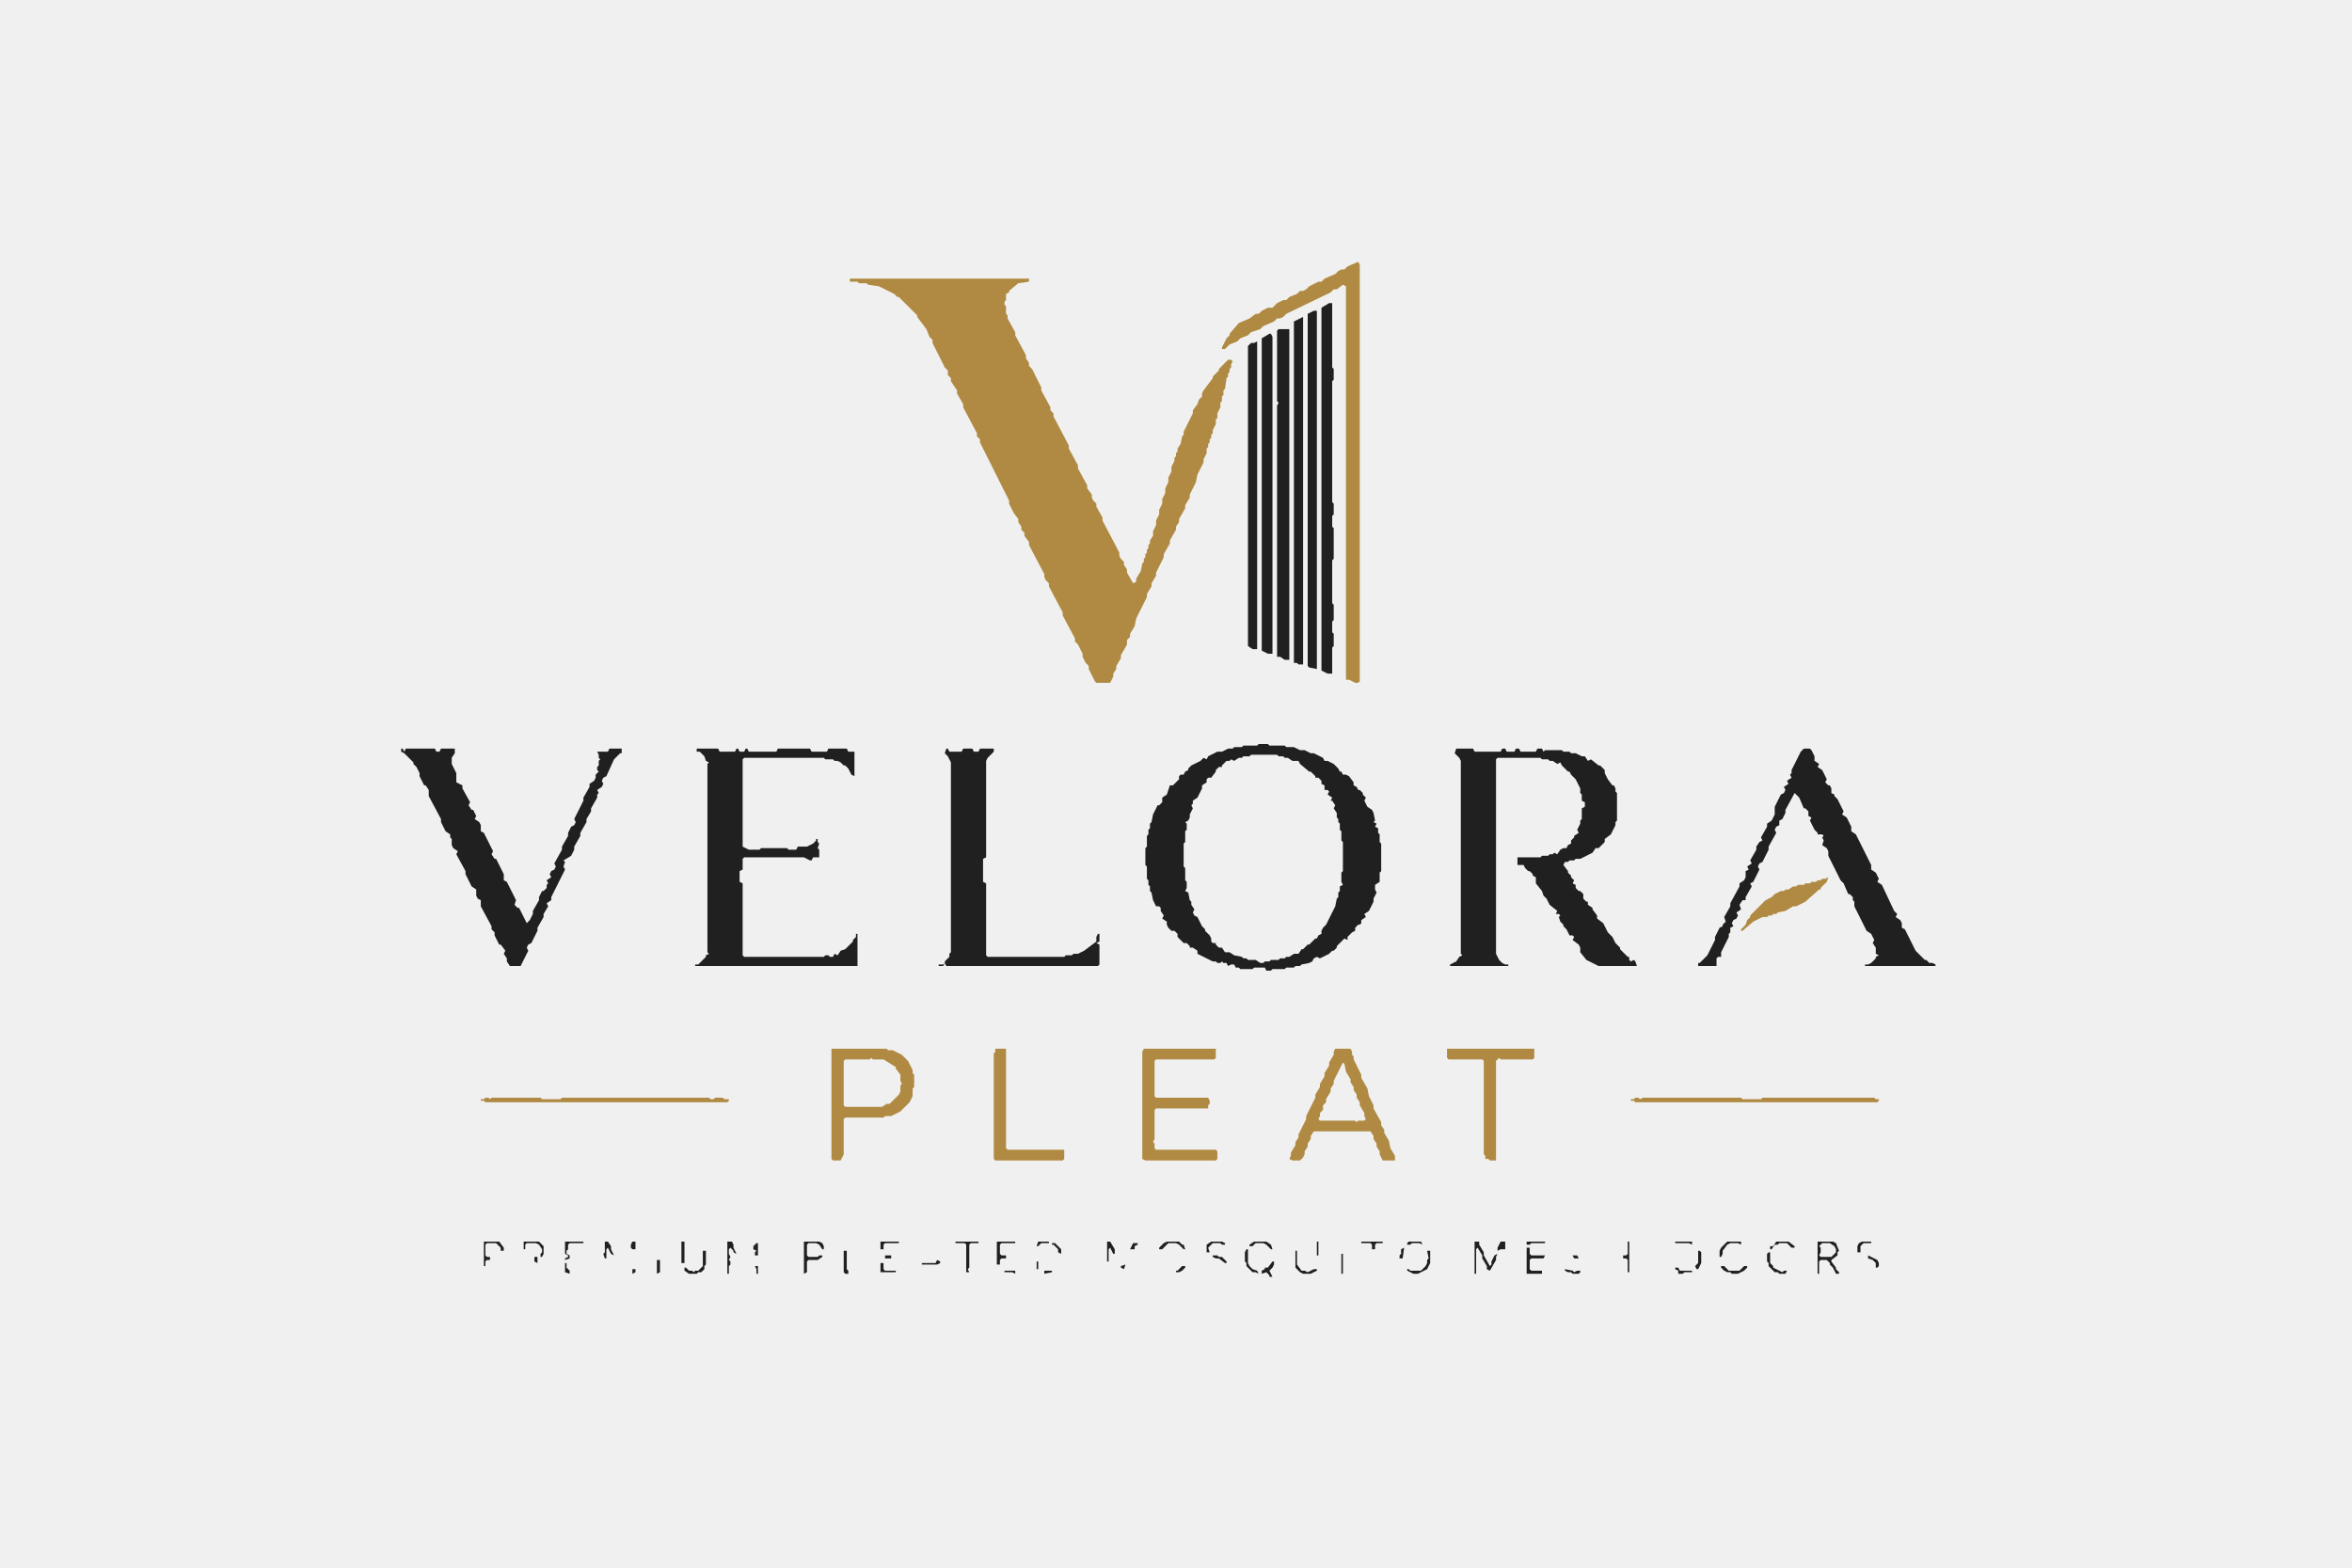
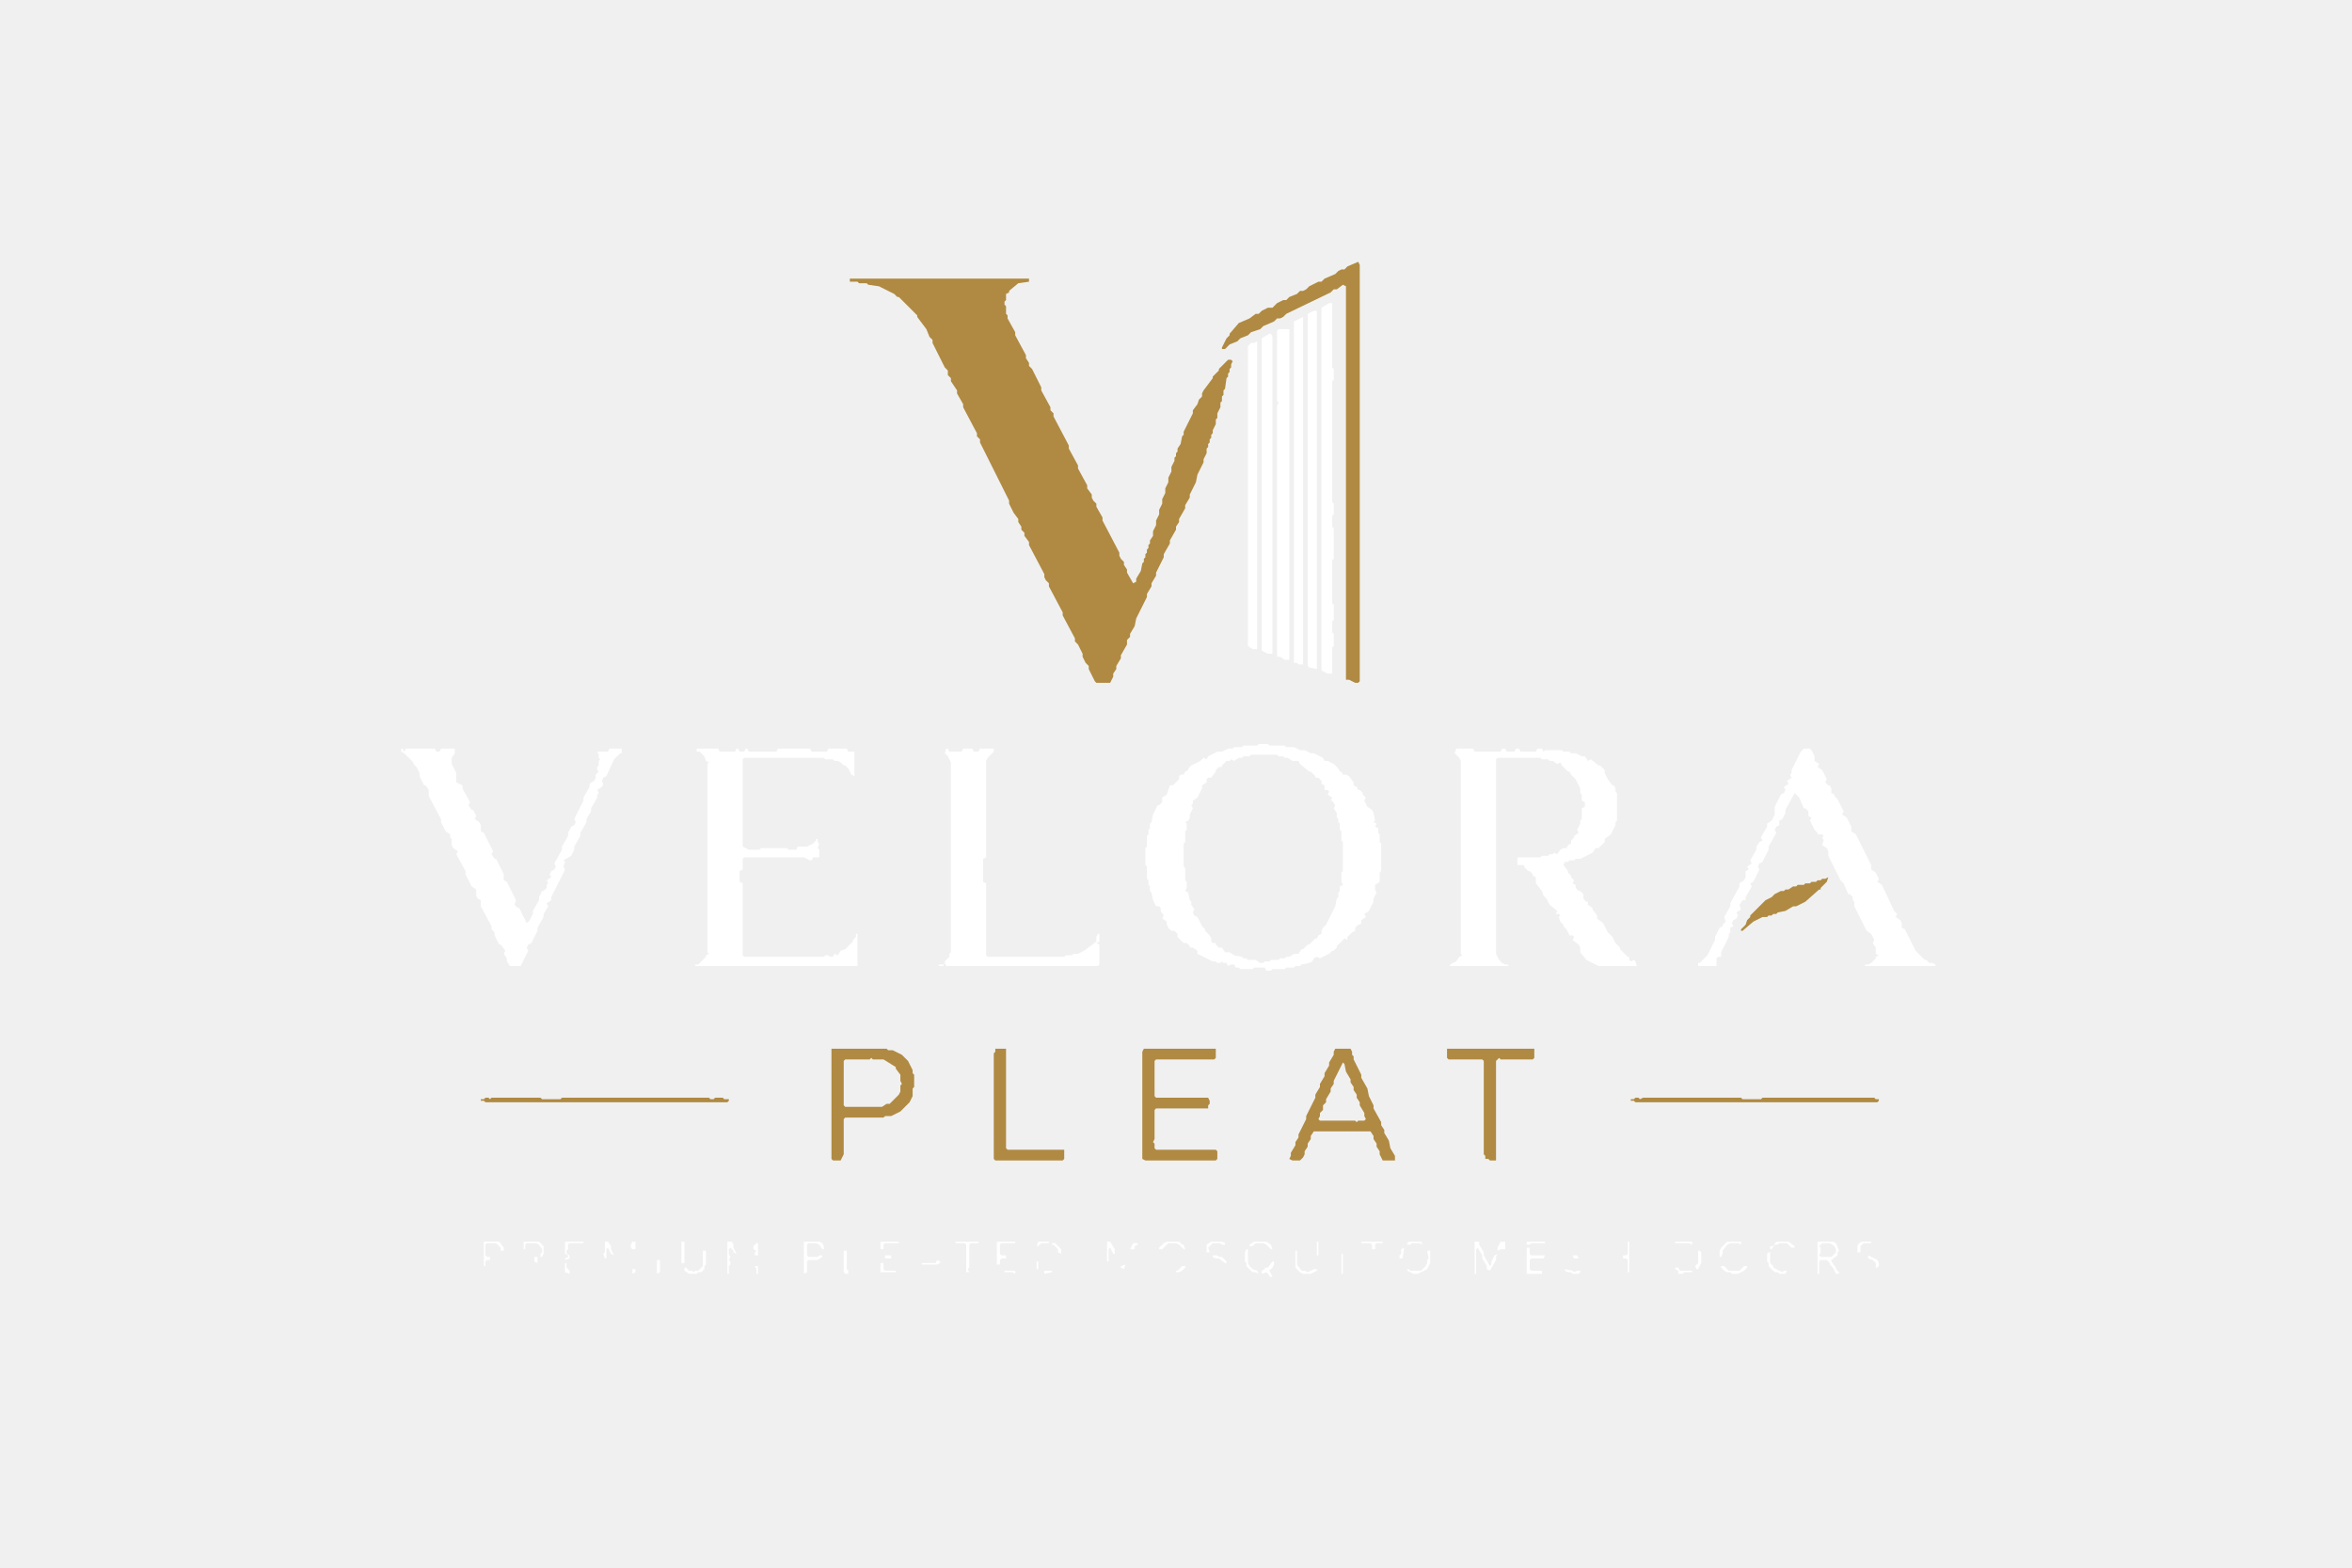
<svg xmlns="http://www.w3.org/2000/svg" viewBox="0 0 1536 1024" role="img" aria-label="Velora Pleat logo">
  <g fill="#b08a42" fill-rule="evenodd">
    <path d="M1065,718 L1065,719 L1067,719 L1068,720 L1226,720 L1227,719 L1227,718 L1225,718 L1224,717 L1151,717 L1150,718 L1138,718 L1137,717 L1073,717 L1071,718 L1070,717 L1068,717 L1067,718 Z M314,718 L314,719 L316,719 L317,720 L475,720 L476,719 L476,718 L473,718 L472,717 L467,717 L466,718 L464,718 L463,717 L367,717 L366,718 L354,718 L353,717 L321,717 L320,718 L319,717 L317,717 L316,718 Z M945,685 L945,691 L946,692 L968,692 L969,693 L969,754 L970,755 L970,757 L972,757 L973,758 L977,758 L977,693 L979,691 L980,692 L1001,692 L1002,691 L1002,685 Z M872,685 L871,687 L871,689 L868,694 L868,696 L865,701 L865,703 L862,708 L862,710 L859,715 L859,717 L853,729 L853,731 L848,741 L848,743 L846,746 L846,748 L843,753 L843,755 L842,757 L844,758 L849,758 L851,756 L852,754 L852,752 L854,749 L854,747 L856,744 L856,742 L858,739 L895,739 L897,742 L897,744 L899,747 L899,749 L901,752 L901,754 L903,758 L911,758 L911,755 L908,750 L907,745 L904,740 L904,738 L902,735 L902,733 L897,724 L897,722 L894,716 L893,711 L889,704 L889,702 L884,692 L884,690 L883,689 L883,687 L882,685 Z M877,694 L878,695 L879,700 L882,705 L882,707 L884,710 L884,712 L886,715 L886,717 L888,720 L888,722 L891,727 L891,729 L892,731 L891,732 L887,732 L886,733 L885,732 L862,732 L861,731 L862,729 L862,727 L864,725 L864,722 L866,720 L866,718 L869,713 L869,711 L871,708 L871,706 Z M747,685 L746,687 L746,757 L748,758 L794,758 L795,757 L795,752 L794,751 L755,751 L754,750 L754,747 L753,746 L754,744 L754,725 L755,724 L789,724 L789,722 L790,721 L790,719 L789,717 L755,717 L754,716 L754,693 L755,692 L793,692 L794,691 L794,685 Z M650,685 L650,687 L649,688 L649,757 L650,758 L694,758 L695,757 L695,751 L658,751 L657,750 L657,685 Z M589,689 L583,686 L580,686 L579,685 L543,685 L543,757 L544,758 L549,758 L551,754 L551,731 L552,730 L577,730 L578,729 L582,729 L588,726 L594,720 L596,716 L596,711 L597,710 L597,702 L596,701 L596,699 L593,693 Z M585,697 L585,698 L588,702 L588,706 L589,708 L588,709 L588,713 L587,715 L581,721 L579,721 L576,723 L552,723 L551,722 L551,693 L552,692 L568,692 L569,691 L570,692 L577,692 Z M1194,573 L1192,574 L1190,574 L1189,575 L1187,575 L1186,576 L1183,576 L1182,577 L1179,577 L1178,578 L1174,578 L1173,579 L1171,579 L1168,581 L1166,581 L1165,582 L1163,582 L1159,584 L1157,586 L1153,588 L1143,598 L1143,599 L1141,601 L1140,604 L1137,607 L1137,608 L1138,608 L1145,602 L1151,599 L1154,599 L1155,598 L1157,598 L1158,597 L1160,597 L1161,596 L1166,595 L1171,592 L1173,592 L1179,589 L1188,581 L1189,581 L1189,580 L1193,576 Z M555,182 L555,184 L560,184 L561,185 L566,185 L567,186 L574,187 L584,192 L586,194 L587,194 L599,206 L599,207 L605,215 L607,220 L609,222 L609,224 L617,240 L619,242 L619,245 L621,247 L621,249 L625,255 L625,257 L629,264 L629,266 L638,283 L638,285 L640,287 L640,289 L659,327 L659,329 L662,335 L665,339 L665,341 L667,344 L667,346 L669,348 L669,350 L672,354 L672,356 L682,375 L682,377 L683,379 L685,381 L685,383 L694,400 L694,402 L702,417 L702,419 L704,421 L707,427 L707,429 L709,433 L711,435 L711,437 L715,445 L716,446 L725,446 L727,442 L727,440 L729,437 L729,435 L732,430 L732,428 L736,421 L736,418 L738,416 L738,414 L741,409 L742,404 L749,390 L749,388 L752,383 L752,381 L755,376 L755,374 L760,364 L760,362 L764,355 L764,353 L768,346 L768,344 L770,341 L770,339 L774,332 L774,330 L777,325 L777,323 L781,315 L782,310 L786,302 L786,300 L788,296 L788,293 L789,292 L789,290 L790,289 L790,287 L791,286 L791,284 L792,283 L792,281 L794,277 L794,274 L795,273 L795,270 L797,266 L797,263 L798,262 L798,259 L799,258 L799,255 L800,254 L801,247 L802,246 L802,244 L803,243 L803,241 L804,240 L804,238 L805,236 L804,235 L802,235 L796,241 L796,242 L792,246 L792,247 L786,255 L785,257 L785,259 L783,261 L782,264 L779,268 L779,270 L773,282 L773,284 L772,285 L771,290 L769,293 L769,295 L768,296 L768,298 L767,299 L767,301 L765,305 L765,308 L763,312 L763,315 L761,319 L761,322 L759,326 L759,329 L757,333 L757,336 L755,340 L755,343 L753,347 L753,350 L751,353 L751,355 L750,356 L750,358 L749,359 L749,361 L748,362 L748,364 L747,365 L747,367 L746,368 L745,373 L742,378 L742,380 L740,381 L736,374 L736,372 L734,369 L734,367 L732,365 L731,363 L731,361 L720,340 L720,338 L716,331 L716,329 L714,327 L713,325 L713,323 L710,319 L710,317 L704,306 L704,304 L698,293 L698,291 L688,272 L688,270 L686,268 L686,266 L680,255 L680,253 L674,241 L672,239 L672,237 L670,234 L670,232 L663,219 L663,217 L658,208 L658,206 L657,205 L657,200 L656,199 L656,197 L657,196 L657,192 L659,191 L659,190 L665,185 L672,184 L672,182 Z M887,171 L880,174 L878,176 L876,176 L874,177 L872,179 L865,182 L863,184 L861,184 L855,187 L853,189 L851,190 L849,190 L847,192 L842,194 L840,196 L838,196 L834,198 L831,201 L828,201 L824,203 L822,205 L820,205 L816,208 L809,211 L803,218 L803,219 L801,221 L798,227 L798,228 L800,228 L803,225 L808,223 L810,221 L815,219 L817,217 L823,215 L825,213 L832,210 L834,208 L836,208 L838,207 L840,205 L869,191 L871,189 L873,189 L877,186 L879,187 L879,444 L881,444 L885,446 L887,446 L888,445 L888,173 Z" />
  </g>
-   <g fill="#202020" fill-rule="evenodd">
+   <g fill="#FFFFFF" fill-rule="evenodd">
    <path d="M682,830 L682,832 L687,831 L687,830 Z M656,830 L656,831 L661,831 L663,832 L663,830 Z M1022,829 L1022,830 L1024,831 L1026,831 L1027,832 L1031,832 L1032,831 L1032,830 L1030,830 L1028,831 L1027,830 Z M415,829 L413,829 L413,832 L415,831 Z M1094,828 L1094,829 L1096,830 L1096,832 L1099,832 L1100,831 L1105,831 L1105,830 L1097,830 L1096,828 Z M1124,827 L1124,828 L1126,830 L1128,831 L1130,831 L1131,832 L1135,832 L1139,830 L1141,828 L1141,827 L1139,827 L1136,830 L1129,830 L1126,827 Z M774,827 L772,827 L769,830 L768,830 L768,831 L770,831 L772,830 L774,828 Z M493,827 L494,829 L494,832 L495,832 L495,827 Z M735,826 L732,827 L732,828 L734,829 Z M575,825 L575,831 L585,831 L585,830 L578,830 L577,829 L577,825 Z M369,825 L369,831 L372,832 L372,830 L370,828 L370,825 Z M832,824 L831,824 L828,828 L826,828 L826,829 L824,830 L824,832 L827,831 L829,833 L829,834 L831,834 L829,830 L831,828 L832,826 Z M677,824 L677,829 L678,829 L678,824 Z M614,824 L612,823 L611,825 L602,825 L602,826 L612,826 L614,825 Z M431,823 L429,823 L429,832 L431,831 Z M349,821 L349,824 L351,825 L351,821 Z M1220,820 L1220,822 L1223,823 L1225,825 L1225,828 L1226,828 L1227,827 L1227,825 L1226,823 Z M1027,820 L1028,822 L1031,822 L1030,820 Z M792,820 L792,821 L794,822 L796,822 L800,825 L801,825 L801,824 L798,821 L796,821 L795,820 Z M578,820 L578,822 L582,822 L582,820 Z M876,819 L876,832 L877,832 L877,819 Z M1155,818 L1154,819 L1154,824 L1155,825 L1155,827 L1159,831 L1161,831 L1162,832 L1166,832 L1167,830 L1165,830 L1164,831 L1158,828 L1158,827 L1156,825 L1156,818 Z M1110,817 L1109,817 L1109,825 L1107,827 L1108,829 L1109,829 L1111,825 L1111,818 Z M934,817 L932,817 L933,822 L932,823 L932,825 L931,827 L928,830 L921,830 L920,829 L919,829 L919,830 L923,832 L926,832 L932,829 L934,825 Z M846,817 L846,828 L849,831 L851,832 L856,832 L860,830 L860,829 L858,829 L854,831 L852,830 L850,830 L847,826 L847,817 Z M551,817 L551,831 L552,832 L554,832 L554,830 L553,829 L553,817 Z M461,817 L459,817 L459,827 L456,830 L454,830 L453,831 L452,830 L450,830 L448,828 L447,828 L447,830 L450,832 L455,832 L456,831 L458,831 L460,829 L460,827 L461,826 Z M814,816 L813,818 L813,824 L814,825 L814,827 L818,831 L820,831 L822,832 L821,830 L818,829 L816,827 L815,825 L815,816 Z M997,815 L997,832 L1007,832 L1007,830 L1000,830 L999,829 L999,823 L1000,822 L1008,822 L1009,820 L1000,820 L999,819 L999,815 Z M917,815 L915,816 L915,819 L914,820 L914,822 L916,822 Z M743,812 L740,812 L738,816 L741,816 L741,814 L743,813 Z M687,812 L687,813 L688,813 L691,816 L691,818 L693,819 L693,816 L689,812 Z M495,812 L494,812 L492,814 L492,816 L494,817 L493,818 L493,820 L495,820 Z M1222,811 L1216,811 L1214,812 L1213,814 L1213,818 L1215,818 L1215,814 L1217,812 L1222,812 Z M1187,811 L1187,832 L1188,832 L1188,824 L1189,823 L1193,823 L1195,825 L1195,826 L1197,828 L1199,832 L1201,832 L1201,831 L1199,829 L1199,828 L1196,824 L1196,823 L1200,820 L1200,818 L1201,817 L1199,812 L1197,811 Z M1188,814 L1190,812 L1195,812 L1198,814 L1199,816 L1199,818 L1196,821 L1189,821 L1188,820 L1189,818 L1189,815 Z M1156,814 L1156,816 L1157,816 L1159,813 L1161,813 L1162,812 L1167,812 L1170,815 L1172,815 L1172,814 L1168,811 L1160,811 L1158,814 Z M1137,811 L1128,811 L1124,815 L1123,817 L1123,821 L1124,821 L1125,819 L1125,817 L1128,813 L1130,812 L1135,812 L1137,813 Z M1094,811 L1094,812 L1103,812 L1105,813 L1105,811 Z M1063,811 L1063,819 L1062,820 L1060,820 L1060,822 L1062,822 L1063,823 L1063,831 L1064,831 L1064,811 Z M997,811 L997,813 L999,813 L1000,812 L1009,812 L1009,811 Z M983,811 L980,811 L978,815 L978,817 L980,816 L983,816 Z M963,811 L963,832 L964,832 L964,816 L965,815 L968,820 L968,822 L971,827 L971,829 L973,830 L977,823 L977,821 L978,819 L976,820 L974,824 L974,826 L973,827 L969,820 L969,818 L966,813 L966,811 Z M919,812 L919,813 L921,813 L922,812 L927,812 L929,813 L928,811 L920,811 Z M889,811 L889,812 L895,812 L896,813 L896,816 L898,816 L898,813 L899,812 L903,812 L903,811 Z M860,811 L860,820 L861,820 L861,811 Z M816,813 L816,814 L818,814 L820,812 L825,812 L827,813 L830,816 L831,816 L830,813 L827,811 L819,811 Z M788,818 L790,818 L789,815 L792,812 L797,812 L798,813 L800,813 L800,812 L798,811 L791,811 L788,813 Z M757,815 L757,816 L759,816 L763,812 L768,812 L770,813 L773,816 L774,816 L773,813 L772,813 L770,811 L762,811 L760,812 Z M725,811 L723,811 L723,824 L724,824 L724,816 L725,815 L727,819 L728,819 L728,816 Z M677,814 L678,814 L680,812 L685,812 L685,811 L678,811 Z M663,811 L651,811 L651,826 L653,826 L653,823 L654,822 L657,822 L657,820 L654,820 L653,819 L653,813 L654,812 L663,812 Z M624,811 L624,812 L630,812 L631,813 L631,831 L633,831 L632,829 L633,828 L633,813 L634,812 L639,812 L639,811 Z M575,816 L577,816 L577,813 L578,812 L587,812 L587,811 L575,811 Z M535,811 L525,811 L525,832 L527,831 L527,824 L528,823 L534,823 L537,821 L537,820 L535,820 L534,821 L528,821 L527,820 L527,813 L528,812 L533,812 L535,813 L537,816 L538,816 L538,814 L537,812 Z M478,811 L475,811 L475,832 L476,832 L476,827 L477,826 L477,824 L476,823 L477,821 L476,819 L476,816 L477,815 L479,817 L479,818 L481,819 L479,815 L479,813 Z M445,811 L445,825 L447,825 L447,811 Z M413,811 L412,813 L412,815 L413,816 L415,816 L415,811 Z M397,811 L395,811 L395,818 L394,819 L395,822 L396,822 L396,816 L397,815 L399,819 L401,820 L399,816 L399,814 Z M381,811 L369,811 L369,819 L371,820 L371,821 L369,822 L369,823 L372,822 L372,820 L370,819 L370,817 L371,816 L371,813 L372,812 L381,812 Z M342,811 L342,816 L343,816 L343,813 L344,812 L350,812 L352,813 L354,816 L354,818 L353,819 L353,821 L354,821 L355,819 L355,814 L352,811 Z M326,811 L316,811 L316,827 L317,827 L317,824 L318,823 L320,823 L320,821 L318,821 L317,820 L317,813 L318,812 L324,812 L327,815 L327,817 L329,817 L329,815 Z M1178,489 L1176,491 L1170,503 L1170,505 L1169,506 L1170,508 L1167,510 L1168,512 L1165,514 L1166,516 L1165,518 L1163,519 L1159,527 L1159,532 L1157,536 L1154,538 L1154,540 L1150,547 L1151,549 L1149,550 L1147,553 L1147,555 L1143,562 L1144,564 L1141,566 L1142,568 L1140,569 L1140,573 L1139,575 L1136,577 L1136,579 L1130,590 L1130,592 L1126,599 L1127,602 L1125,604 L1125,605 L1123,606 L1120,612 L1120,614 L1115,624 L1110,629 L1109,629 L1109,631 L1121,631 L1121,626 L1122,625 L1124,625 L1124,622 L1129,612 L1129,610 L1130,609 L1130,606 L1132,605 L1131,603 L1132,601 L1134,600 L1135,598 L1134,596 L1137,594 L1136,591 L1138,588 L1140,588 L1140,586 L1144,579 L1143,577 L1145,576 L1149,568 L1148,566 L1149,564 L1151,563 L1155,555 L1155,553 L1160,544 L1159,542 L1160,540 L1162,539 L1162,536 L1164,535 L1166,531 L1166,529 L1172,518 L1175,521 L1178,528 L1179,528 L1181,530 L1181,533 L1183,534 L1182,536 L1185,542 L1187,544 L1187,545 L1190,545 L1191,546 L1190,547 L1191,549 L1190,552 L1193,554 L1194,556 L1194,559 L1202,575 L1204,577 L1207,584 L1208,584 L1210,586 L1210,588 L1211,589 L1211,592 L1219,608 L1222,610 L1224,614 L1223,616 L1225,619 L1225,623 L1227,624 L1225,625 L1225,626 L1222,629 L1220,630 L1218,630 L1218,631 L1264,631 L1264,630 L1262,629 L1260,629 L1258,627 L1257,627 L1251,621 L1244,607 L1242,606 L1242,603 L1241,601 L1238,599 L1239,597 L1237,595 L1229,578 L1226,576 L1227,574 L1225,570 L1222,568 L1222,565 L1212,545 L1209,543 L1209,540 L1206,534 L1203,532 L1204,530 L1200,522 L1198,520 L1198,519 L1196,518 L1196,515 L1195,513 L1194,513 L1192,511 L1193,509 L1190,503 L1187,501 L1188,499 L1185,497 L1185,494 L1183,490 L1182,489 Z M951,489 L950,492 L953,495 L954,497 L954,623 L955,624 L953,625 L951,628 L947,630 L947,631 L985,631 L985,630 L983,630 L981,629 L979,627 L977,623 L977,496 L978,495 L1006,495 L1007,496 L1011,496 L1012,497 L1014,497 L1017,499 L1019,498 L1020,500 L1024,504 L1025,504 L1026,506 L1029,509 L1032,515 L1032,518 L1033,519 L1033,523 L1035,524 L1035,527 L1033,528 L1033,535 L1032,536 L1032,538 L1030,542 L1031,544 L1028,546 L1028,547 L1026,549 L1026,551 L1024,552 L1023,554 L1021,554 L1019,555 L1017,558 L1015,557 L1014,558 L1012,558 L1011,559 L1007,559 L1006,560 L991,560 L991,565 L995,565 L996,567 L998,569 L999,569 L1001,571 L1001,572 L1003,573 L1003,577 L1007,582 L1008,585 L1010,587 L1012,591 L1017,595 L1016,597 L1018,597 L1019,598 L1018,599 L1019,602 L1021,604 L1021,605 L1023,607 L1025,611 L1027,611 L1028,612 L1027,614 L1031,617 L1032,619 L1032,622 L1036,627 L1044,631 L1069,631 L1068,628 L1067,627 L1065,628 L1064,627 L1064,625 L1063,625 L1058,620 L1058,619 L1055,616 L1053,612 L1050,609 L1047,603 L1043,600 L1043,598 L1040,594 L1040,593 L1037,591 L1037,589 L1036,589 L1034,587 L1034,584 L1032,582 L1031,582 L1029,580 L1029,578 L1027,577 L1028,575 L1026,573 L1026,572 L1024,570 L1024,569 L1021,565 L1022,563 L1024,563 L1025,562 L1028,562 L1029,561 L1032,561 L1040,557 L1042,554 L1044,554 L1048,550 L1048,548 L1052,545 L1055,539 L1055,537 L1056,536 L1056,518 L1055,517 L1055,515 L1054,513 L1053,513 L1050,509 L1048,505 L1048,503 L1045,500 L1044,500 L1039,496 L1037,497 L1035,494 L1033,494 L1029,492 L1026,492 L1025,491 L1021,491 L1020,490 L1009,490 L1008,491 L1007,489 L1004,489 L1003,491 L993,491 L992,489 L990,489 L989,491 L984,491 L983,489 L981,489 L980,491 L963,491 L962,489 Z M618,489 L617,492 L619,494 L621,498 L621,622 L620,623 L620,625 L617,628 L617,629 L616,630 L613,630 L613,631 L616,631 L617,629 L618,631 L717,631 L718,630 L718,617 L716,616 L718,615 L718,610 L717,610 L716,612 L716,615 L708,621 L704,623 L701,623 L700,624 L696,624 L695,625 L645,625 L644,624 L644,577 L642,576 L642,561 L644,560 L644,497 L645,495 L649,491 L649,489 L640,489 L639,491 L636,491 L635,489 L629,489 L628,491 L620,491 L619,489 Z M455,489 L455,491 L457,491 L460,494 L461,497 L463,498 L462,499 L462,622 L463,623 L461,624 L461,625 L456,630 L454,630 L454,631 L560,631 L560,610 L559,610 L559,612 L557,614 L557,615 L552,620 L549,621 L547,624 L545,623 L544,625 L542,625 L541,624 L539,624 L538,625 L486,625 L485,624 L485,577 L483,576 L483,569 L485,568 L485,561 L486,560 L525,560 L529,562 L530,562 L531,560 L535,560 L535,555 L534,554 L535,551 L534,550 L534,548 L533,548 L533,549 L531,551 L527,553 L521,553 L520,555 L515,555 L514,554 L497,554 L496,555 L489,555 L485,553 L485,496 L486,495 L538,495 L539,496 L544,496 L545,497 L547,497 L549,498 L551,500 L552,500 L554,502 L556,506 L558,507 L558,491 L554,491 L553,489 L541,489 L540,491 L530,491 L529,489 L508,489 L507,491 L489,491 L488,489 L487,489 L486,491 L483,491 L482,489 L481,489 L480,491 L470,491 L469,489 Z M262,489 L262,491 L264,492 L270,498 L270,499 L272,501 L274,505 L274,507 L277,513 L278,513 L280,516 L280,520 L288,535 L288,537 L291,543 L294,545 L294,547 L295,548 L295,552 L296,554 L299,556 L298,558 L304,569 L304,571 L308,579 L311,581 L311,585 L312,587 L314,588 L314,592 L321,605 L321,607 L323,609 L323,611 L326,617 L327,617 L330,621 L329,623 L331,626 L331,628 L333,631 L340,631 L345,621 L344,619 L345,617 L347,616 L351,608 L351,606 L355,599 L355,597 L358,592 L357,590 L360,588 L360,586 L369,568 L368,566 L369,563 L368,562 L373,559 L375,555 L375,553 L379,546 L379,544 L383,537 L383,535 L386,530 L386,528 L390,521 L390,519 L391,518 L390,516 L393,514 L394,512 L393,510 L394,508 L396,507 L401,496 L405,492 L406,492 L406,489 L398,489 L397,491 L390,491 L391,493 L391,495 L392,496 L391,497 L391,500 L390,501 L390,503 L391,504 L389,506 L389,508 L388,510 L385,512 L385,514 L381,521 L381,523 L375,535 L376,537 L375,539 L373,540 L371,544 L371,546 L367,553 L367,555 L362,564 L363,566 L362,568 L360,569 L359,571 L360,573 L357,575 L358,577 L357,578 L357,580 L355,582 L354,582 L352,586 L352,588 L348,595 L348,597 L346,601 L344,603 L339,593 L338,593 L336,591 L337,588 L331,576 L329,575 L329,571 L324,561 L323,561 L321,558 L322,556 L316,544 L314,543 L314,539 L313,537 L310,535 L311,533 L309,529 L308,529 L306,526 L307,524 L302,515 L302,513 L298,511 L298,505 L295,499 L295,495 L297,492 L297,489 L288,489 L287,491 L285,491 L284,489 L265,489 L264,491 L263,489 Z M822,486 L821,487 L812,487 L811,488 L806,488 L805,489 L802,489 L798,491 L795,491 L789,494 L788,496 L786,495 L784,497 L778,500 L776,502 L776,503 L774,504 L773,506 L771,506 L770,507 L770,509 L766,513 L764,513 L762,519 L759,521 L759,524 L757,526 L756,526 L753,532 L752,537 L751,538 L751,541 L750,542 L750,545 L749,546 L749,553 L748,554 L748,565 L749,566 L749,574 L750,575 L750,578 L751,579 L751,582 L752,583 L753,588 L755,592 L757,592 L758,593 L758,595 L760,598 L759,600 L762,602 L762,604 L763,606 L765,608 L767,608 L769,610 L769,612 L773,616 L775,616 L777,618 L777,619 L779,619 L782,621 L782,623 L792,628 L794,628 L795,629 L797,629 L798,628 L799,629 L801,629 L802,631 L804,630 L806,630 L807,632 L809,632 L810,633 L818,633 L819,632 L826,632 L827,634 L830,634 L831,633 L839,633 L840,632 L845,632 L846,631 L849,631 L850,630 L855,629 L857,628 L858,626 L860,625 L862,626 L868,623 L870,621 L871,621 L873,619 L873,618 L878,613 L880,614 L880,612 L883,609 L885,608 L885,606 L887,604 L888,604 L889,603 L889,601 L892,599 L891,597 L894,595 L897,589 L897,587 L899,583 L898,581 L898,578 L901,576 L901,570 L902,569 L902,551 L901,550 L901,545 L900,544 L900,541 L898,540 L899,538 L897,537 L898,536 L897,531 L896,529 L893,527 L891,523 L892,521 L890,519 L890,518 L888,516 L887,516 L886,514 L884,513 L884,511 L881,507 L879,506 L877,506 L876,504 L875,504 L874,502 L871,499 L867,497 L865,497 L864,495 L858,492 L856,492 L852,490 L849,490 L845,488 L840,488 L839,487 L829,487 L828,486 Z M834,493 L835,494 L838,494 L839,495 L841,495 L844,497 L848,497 L849,499 L855,504 L856,504 L859,507 L859,508 L861,508 L863,510 L863,512 L865,513 L865,516 L867,516 L868,517 L867,519 L870,521 L869,523 L870,523 L872,526 L871,528 L873,531 L873,534 L874,535 L874,537 L875,538 L875,542 L876,543 L876,549 L877,550 L877,569 L876,570 L876,576 L877,578 L875,579 L875,582 L874,583 L874,586 L873,587 L872,592 L866,604 L864,606 L863,608 L863,610 L861,611 L860,613 L859,613 L855,617 L854,617 L851,620 L850,620 L848,623 L845,623 L842,625 L840,625 L839,626 L836,626 L835,627 L830,627 L829,628 L826,628 L825,629 L823,629 L820,627 L815,627 L814,626 L812,626 L811,625 L806,624 L803,622 L800,622 L798,619 L796,619 L794,617 L794,616 L792,616 L791,615 L791,613 L790,611 L787,608 L787,607 L785,605 L782,599 L780,598 L779,596 L780,594 L778,591 L778,589 L777,588 L776,583 L774,582 L775,580 L775,576 L774,575 L774,567 L773,566 L773,551 L774,550 L774,543 L775,542 L775,538 L774,537 L776,536 L777,534 L777,532 L779,528 L778,526 L779,525 L779,523 L782,521 L785,515 L785,513 L788,511 L788,509 L789,508 L791,508 L794,504 L794,503 L796,501 L798,501 L798,500 L801,497 L803,497 L804,496 L806,497 L809,495 L811,495 L812,494 L816,494 L817,493 Z M821,223 L819,224 L817,224 L815,226 L815,422 L818,424 L821,424 Z M829,218 L824,221 L824,425 L828,427 L831,427 L831,220 L830,218 Z M835,215 L834,216 L834,262 L835,263 L834,265 L834,429 L836,429 L839,431 L842,431 L842,215 Z M851,207 L845,210 L845,433 L847,433 L848,434 L851,434 Z M858,203 L854,205 L854,435 L855,436 L860,437 L860,203 Z M868,198 L863,201 L863,438 L867,440 L870,440 L870,423 L871,422 L871,414 L870,413 L870,406 L871,405 L871,395 L870,394 L870,366 L871,365 L871,345 L870,344 L870,337 L871,336 L871,329 L870,328 L870,249 L871,248 L871,241 L870,240 L870,198 Z" />
  </g>
</svg>
